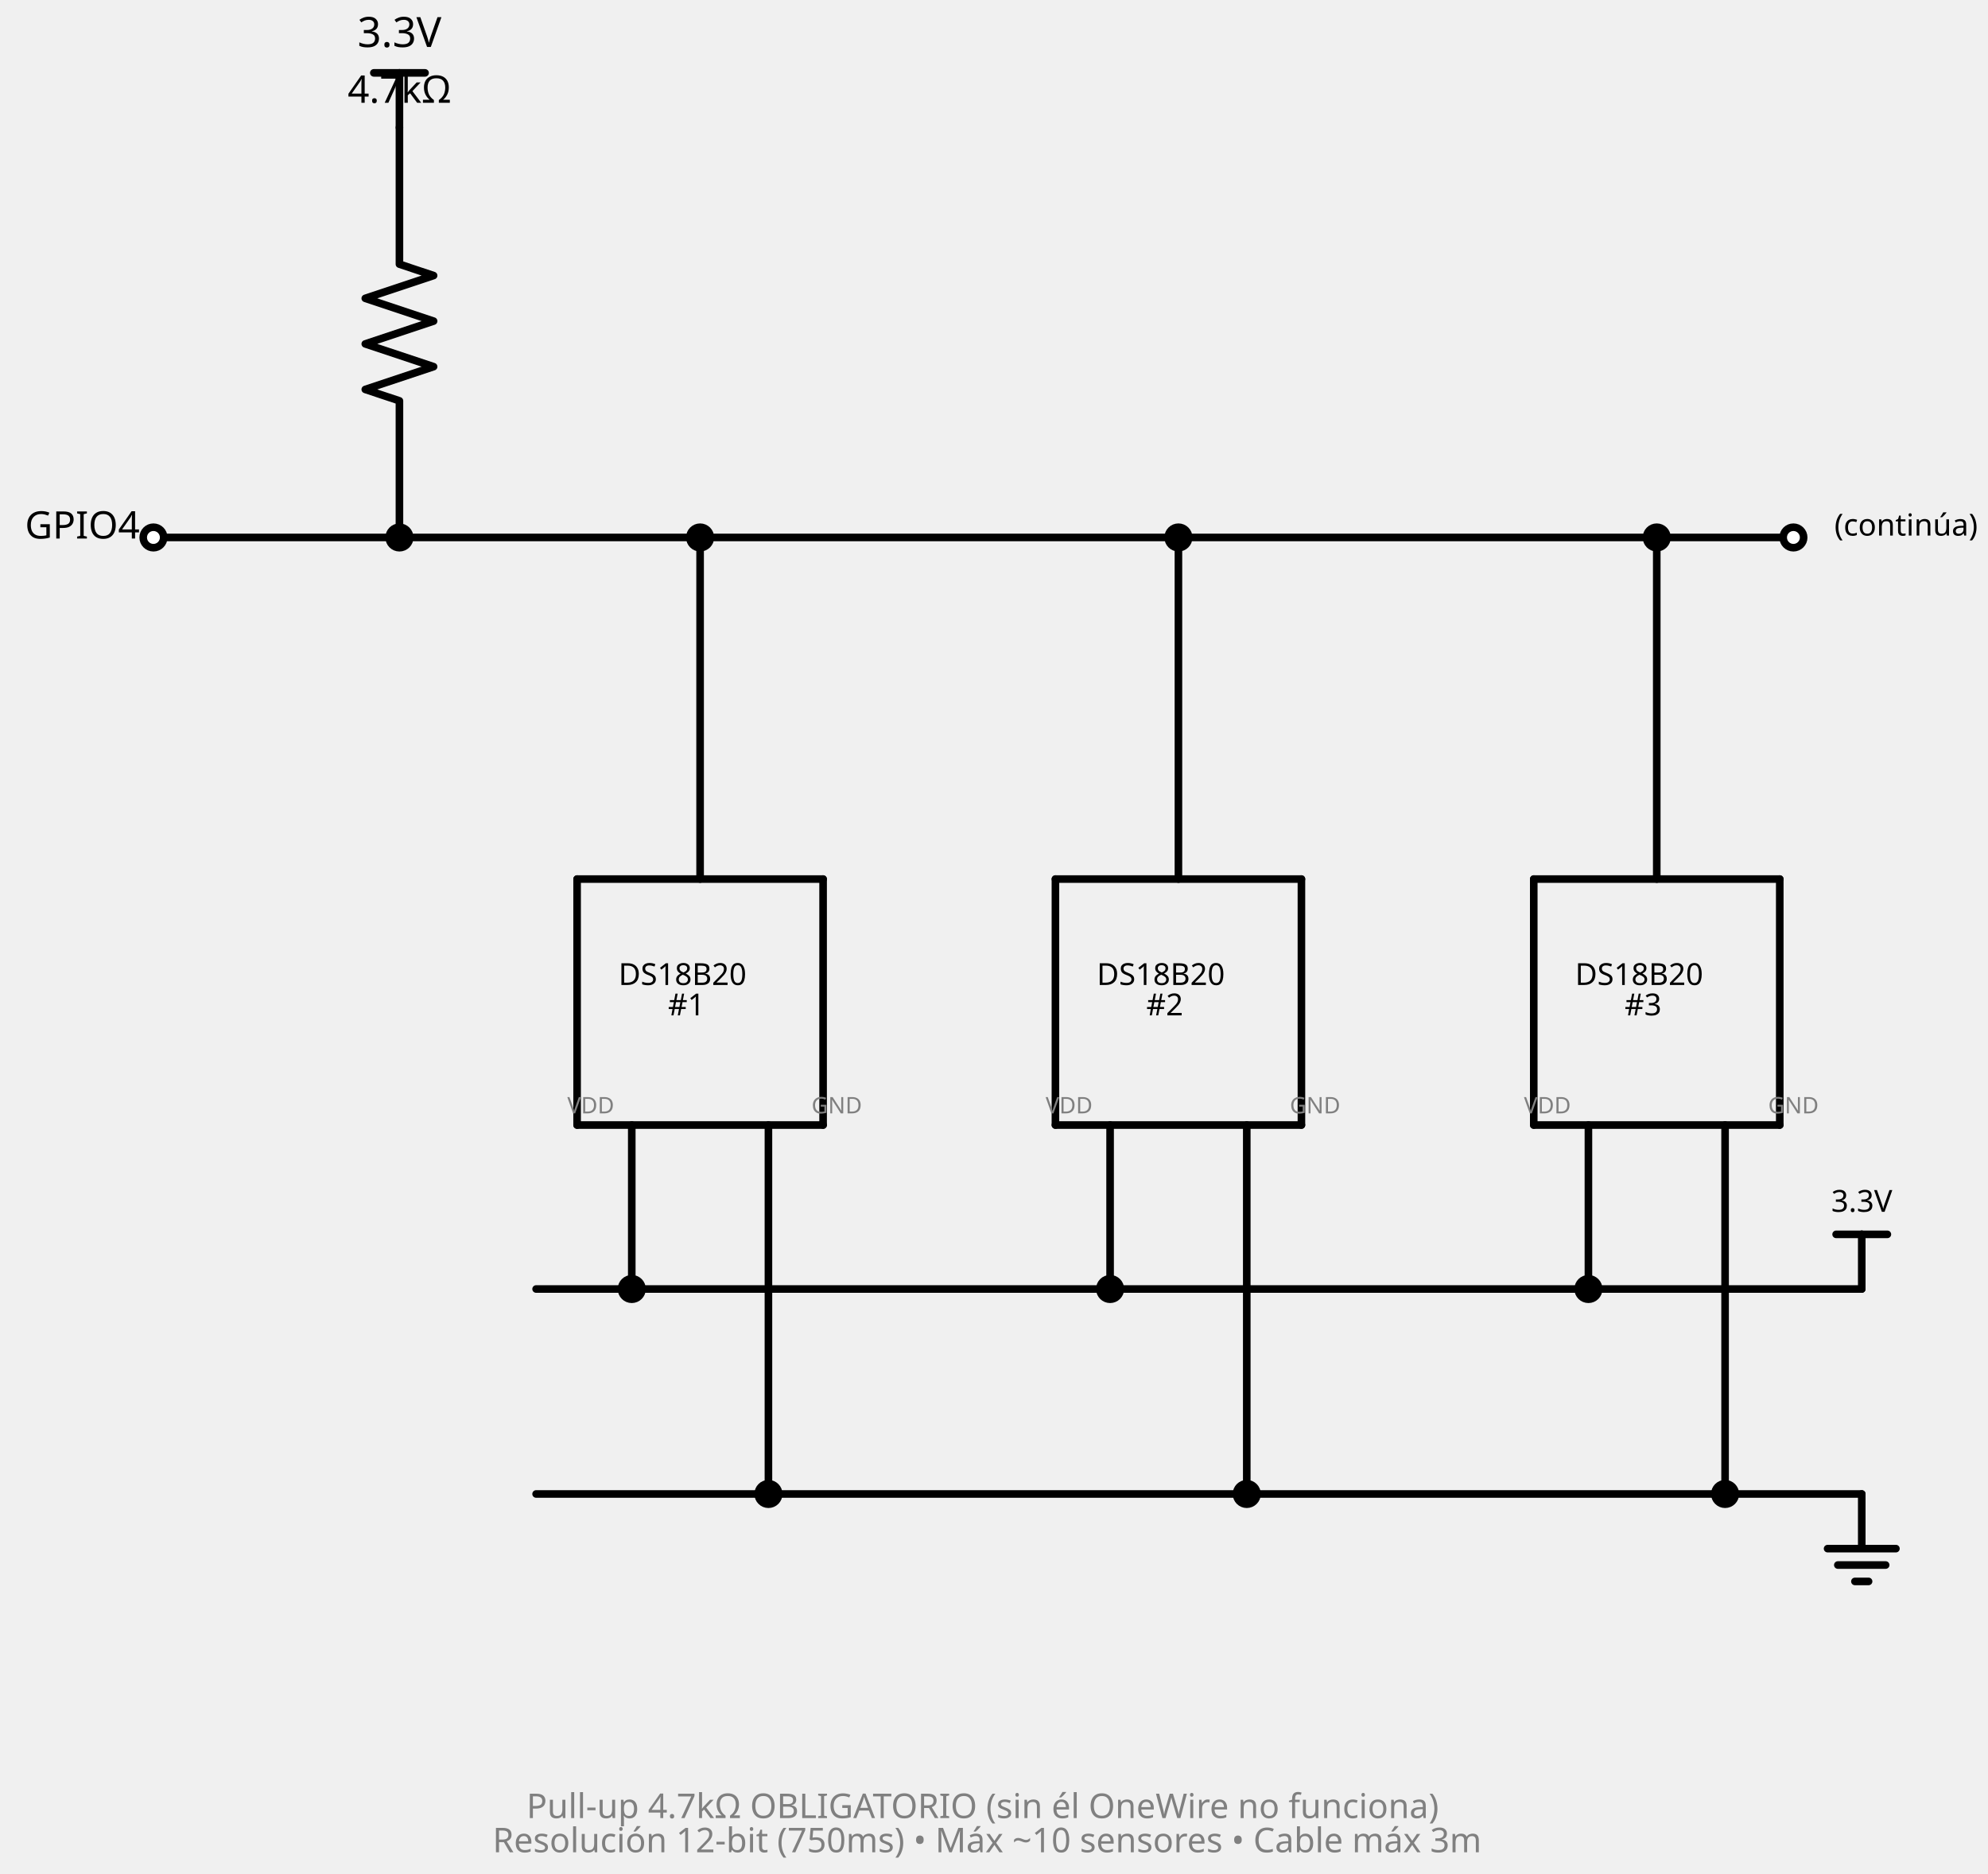
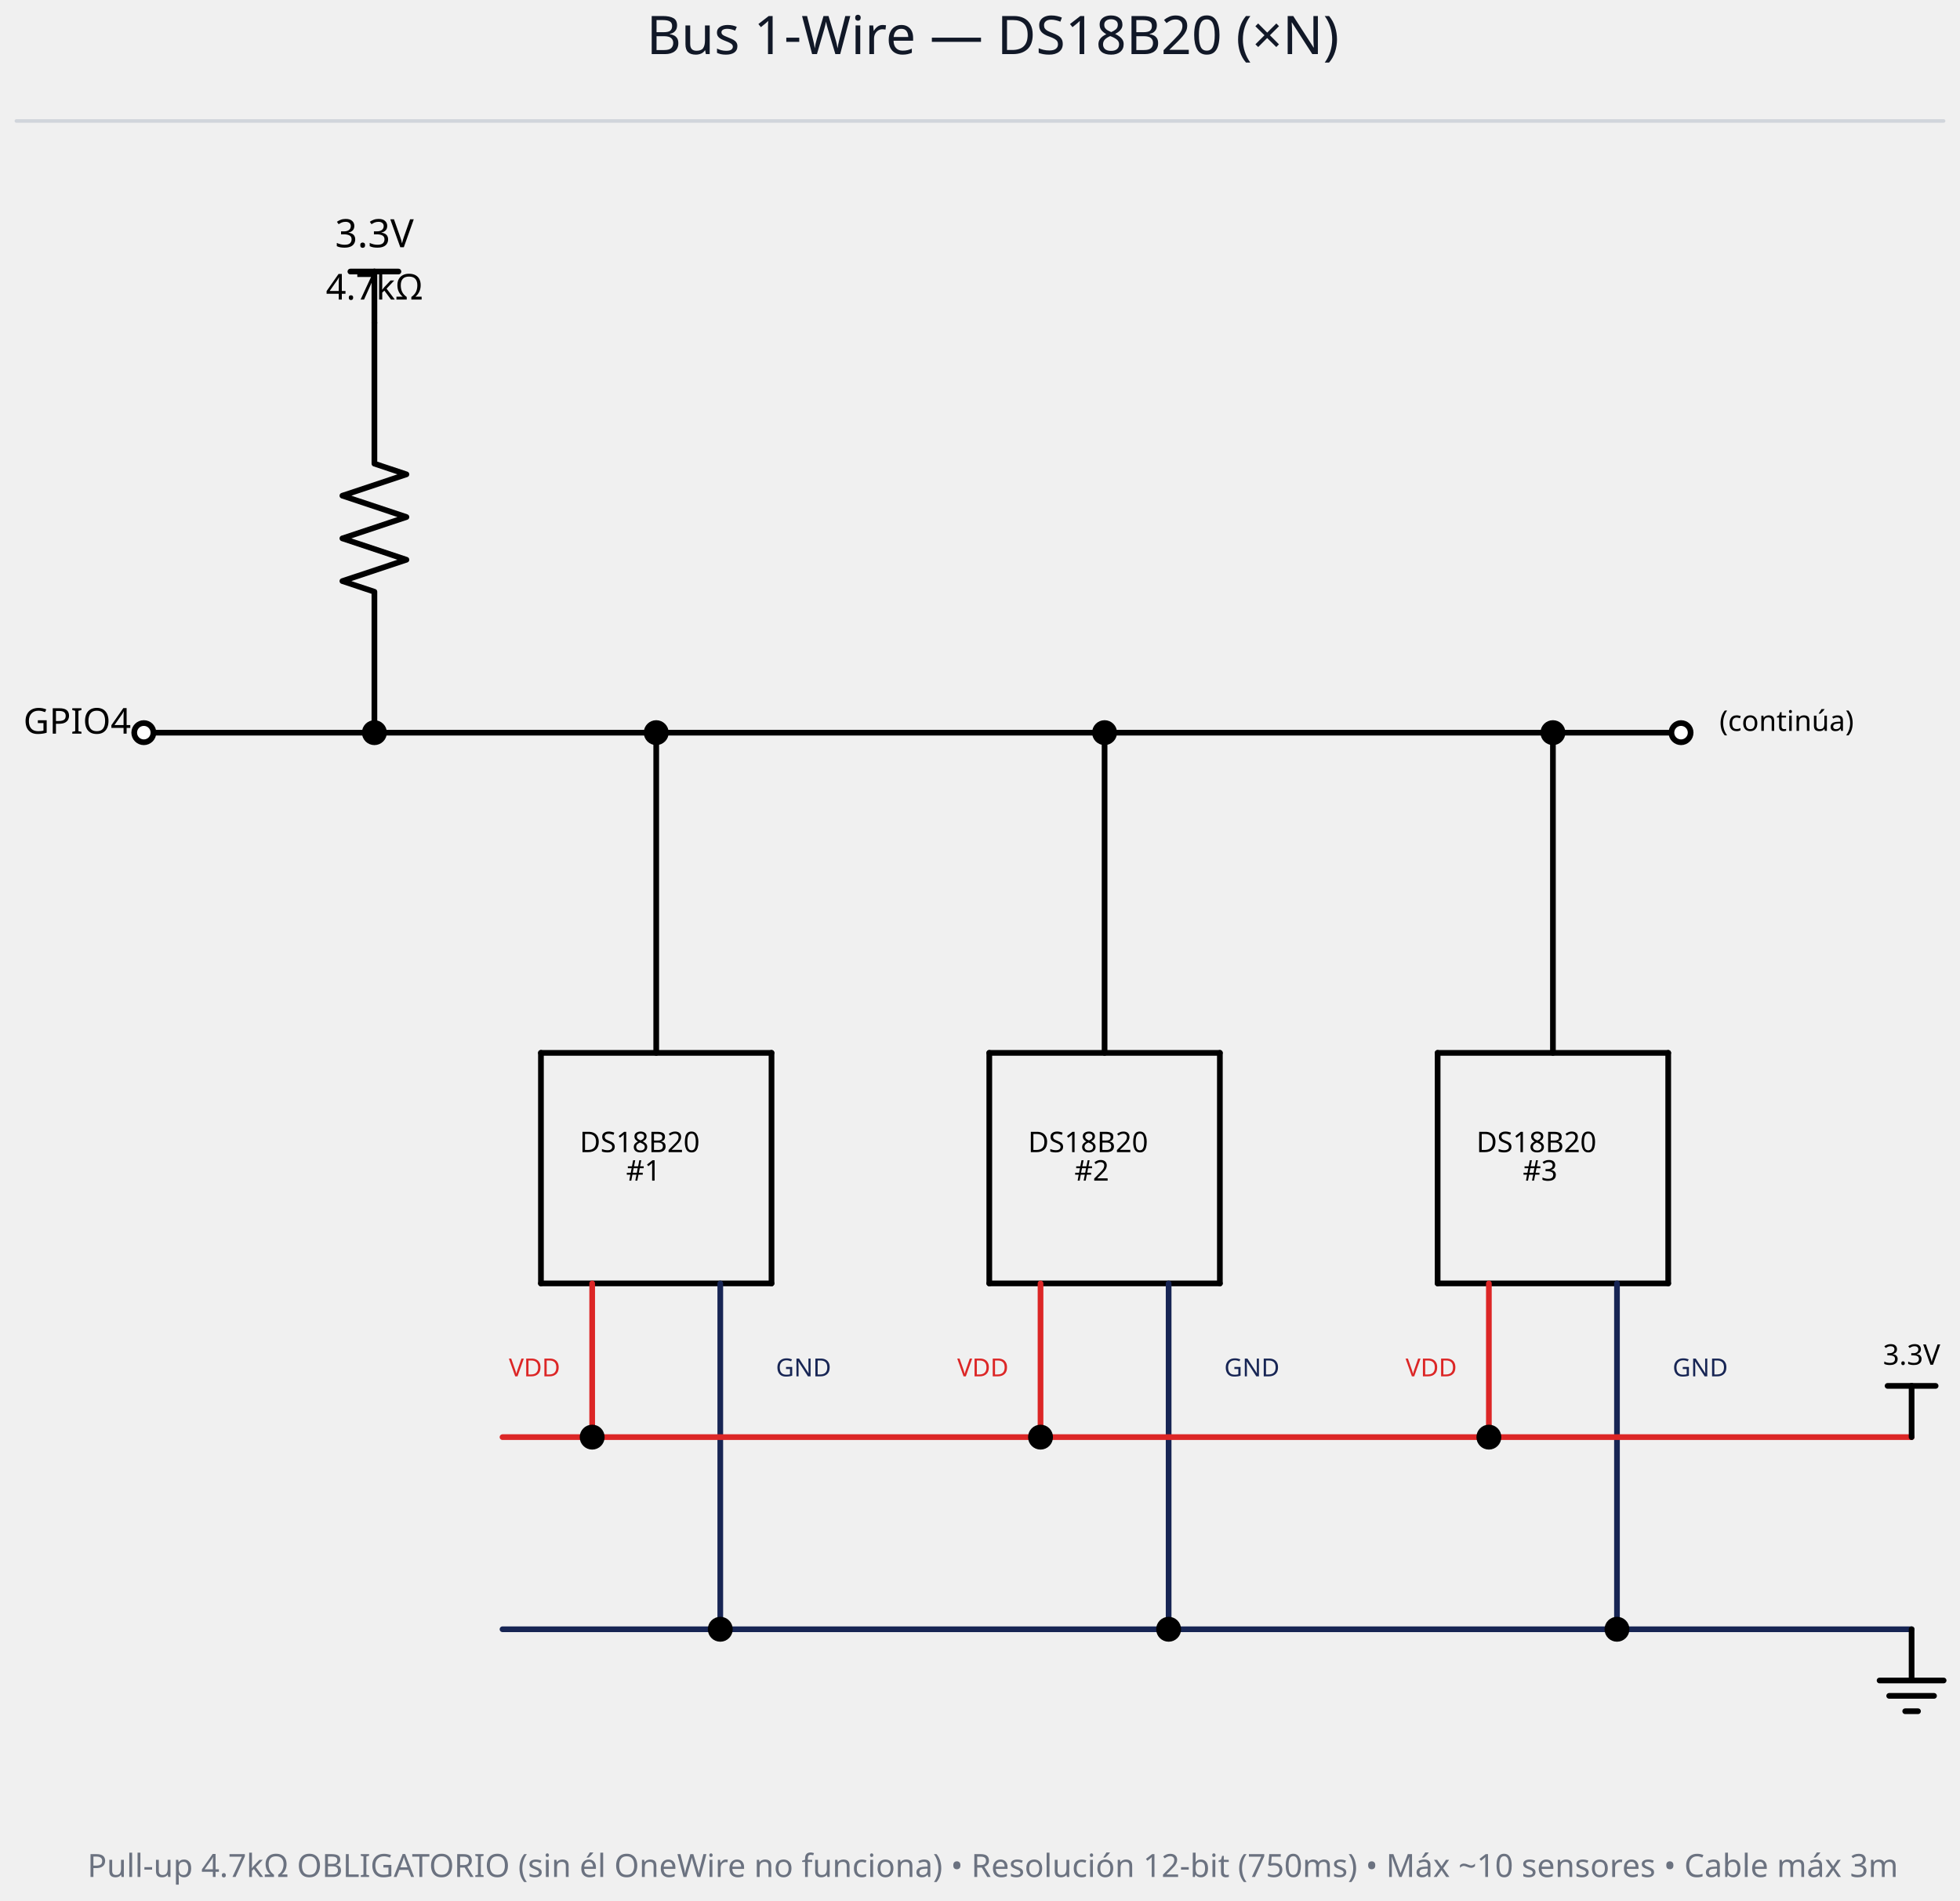
- <svg xmlns="http://www.w3.org/2000/svg" xml:lang="en" height="493.6pt" width="523.676pt" viewBox="-40.42 -141.6 523.676 493.6">
-   <path d="M 0.0,-0.0 L 216.0,-0.0 L 432.0,-0.0" style="stroke:black;fill:none;stroke-width:2.0;stroke-dasharray:-;stroke-linecap:round;stroke-linejoin:round;" />
-   <path d="M 64.8,-0.0 L 64.8,-36.0 L 55.8,-39.0 L 73.8,-45.0 L 55.8,-51 L 73.8,-57.0 L 55.8,-63.0 L 73.8,-69.0 L 64.8,-72.0 L 64.8,-108.0" style="stroke:black;fill:none;stroke-width:2.0;stroke-dasharray:-;stroke-linecap:round;stroke-linejoin:round;" />
-   <path d="M 64.8,-108.0 L 64.8,-122.4" style="stroke:black;fill:none;stroke-width:2.0;stroke-dasharray:-;stroke-linecap:round;stroke-linejoin:round;" />
-   <path d="M 64.8,-122.4 L 58.05,-122.4" style="stroke:black;fill:none;stroke-width:2.0;stroke-dasharray:-;stroke-linecap:round;stroke-linejoin:round;" />
-   <path d="M 64.8,-122.4 L 71.55,-122.4" style="stroke:black;fill:none;stroke-width:2.0;stroke-dasharray:-;stroke-linecap:round;stroke-linejoin:round;" />
-   <path d="M 144.0,-0.0 L 144,45.0 L 144,90.0" style="stroke:black;fill:none;stroke-width:2.0;stroke-dasharray:-;stroke-linecap:round;stroke-linejoin:round;" />
-   <path d="M 111.6,90.0 L 144.0,90.0 L 176.4,90.0" style="stroke:black;fill:none;stroke-width:2.0;stroke-dasharray:-;stroke-linecap:round;stroke-linejoin:round;" />
-   <path d="M 176.4,90.0 L 176.4,122.4 L 176.4,154.8" style="stroke:black;fill:none;stroke-width:2.0;stroke-dasharray:-;stroke-linecap:round;stroke-linejoin:round;" />
-   <path d="M 176.4,154.8 L 144.0,154.8 L 111.6,154.8" style="stroke:black;fill:none;stroke-width:2.0;stroke-dasharray:-;stroke-linecap:round;stroke-linejoin:round;" />
-   <path d="M 111.6,154.8 L 111.6,122.4 L 111.6,90.0" style="stroke:black;fill:none;stroke-width:2.0;stroke-dasharray:-;stroke-linecap:round;stroke-linejoin:round;" />
-   <path d="M 126.0,154.8 L 126.0,176.4 L 126.0,198.0" style="stroke:black;fill:none;stroke-width:2.0;stroke-dasharray:-;stroke-linecap:round;stroke-linejoin:round;" />
-   <path d="M 162.0,154.8 L 162.0,203.4 L 162,252.0" style="stroke:black;fill:none;stroke-width:2.0;stroke-dasharray:-;stroke-linecap:round;stroke-linejoin:round;" />
-   <path d="M 270.0,-0.0 L 270.0,45.0 L 270,90.0" style="stroke:black;fill:none;stroke-width:2.0;stroke-dasharray:-;stroke-linecap:round;stroke-linejoin:round;" />
-   <path d="M 237.6,90.0 L 270.0,90.0 L 302.4,90.0" style="stroke:black;fill:none;stroke-width:2.0;stroke-dasharray:-;stroke-linecap:round;stroke-linejoin:round;" />
-   <path d="M 302.4,90.0 L 302.4,122.4 L 302.4,154.8" style="stroke:black;fill:none;stroke-width:2.0;stroke-dasharray:-;stroke-linecap:round;stroke-linejoin:round;" />
-   <path d="M 302.4,154.8 L 270.0,154.8 L 237.6,154.8" style="stroke:black;fill:none;stroke-width:2.0;stroke-dasharray:-;stroke-linecap:round;stroke-linejoin:round;" />
-   <path d="M 237.6,154.8 L 237.6,122.4 L 237.6,90.0" style="stroke:black;fill:none;stroke-width:2.0;stroke-dasharray:-;stroke-linecap:round;stroke-linejoin:round;" />
-   <path d="M 252.0,154.8 L 252.0,176.4 L 252.0,198.0" style="stroke:black;fill:none;stroke-width:2.0;stroke-dasharray:-;stroke-linecap:round;stroke-linejoin:round;" />
-   <path d="M 288.0,154.8 L 288.0,203.4 L 288,252.0" style="stroke:black;fill:none;stroke-width:2.0;stroke-dasharray:-;stroke-linecap:round;stroke-linejoin:round;" />
-   <path d="M 396.0,-0.0 L 396.0,45.0 L 396.0,90.0" style="stroke:black;fill:none;stroke-width:2.0;stroke-dasharray:-;stroke-linecap:round;stroke-linejoin:round;" />
-   <path d="M 363.6,90.0 L 396.0,90.0 L 428.4,90.0" style="stroke:black;fill:none;stroke-width:2.0;stroke-dasharray:-;stroke-linecap:round;stroke-linejoin:round;" />
-   <path d="M 428.4,90.0 L 428.4,122.4 L 428.4,154.8" style="stroke:black;fill:none;stroke-width:2.0;stroke-dasharray:-;stroke-linecap:round;stroke-linejoin:round;" />
-   <path d="M 428.4,154.8 L 396.0,154.8 L 363.6,154.8" style="stroke:black;fill:none;stroke-width:2.0;stroke-dasharray:-;stroke-linecap:round;stroke-linejoin:round;" />
-   <path d="M 363.6,154.8 L 363.6,122.4 L 363.6,90.0" style="stroke:black;fill:none;stroke-width:2.0;stroke-dasharray:-;stroke-linecap:round;stroke-linejoin:round;" />
-   <path d="M 378.0,154.8 L 378.0,176.4 L 378.0,198.0" style="stroke:black;fill:none;stroke-width:2.0;stroke-dasharray:-;stroke-linecap:round;stroke-linejoin:round;" />
-   <path d="M 414.0,154.8 L 414.0,203.4 L 414.0,252.0" style="stroke:black;fill:none;stroke-width:2.0;stroke-dasharray:-;stroke-linecap:round;stroke-linejoin:round;" />
-   <path d="M 100.8,198.0 L 275.4,198.0 L 450.0,198.0" style="stroke:black;fill:none;stroke-width:2.0;stroke-dasharray:-;stroke-linecap:round;stroke-linejoin:round;" />
-   <path d="M 100.8,252.0 L 275.4,252.0 L 450.0,252.0" style="stroke:black;fill:none;stroke-width:2.0;stroke-dasharray:-;stroke-linecap:round;stroke-linejoin:round;" />
-   <path d="M 450.0,198.0 L 450.0,183.6" style="stroke:black;fill:none;stroke-width:2.0;stroke-dasharray:-;stroke-linecap:round;stroke-linejoin:round;" />
-   <path d="M 450.0,183.6 L 443.25,183.6" style="stroke:black;fill:none;stroke-width:2.0;stroke-dasharray:-;stroke-linecap:round;stroke-linejoin:round;" />
-   <path d="M 450.0,183.6 L 456.75,183.6" style="stroke:black;fill:none;stroke-width:2.0;stroke-dasharray:-;stroke-linecap:round;stroke-linejoin:round;" />
-   <path d="M 450.0,252.0 L 450.0,266.4 L 441.0,266.4 L 459.0,266.4 M 443.7,270.72 L 456.3,270.72 M 448.2,275.04 L 451.8,275.04" style="stroke:black;fill:none;stroke-width:2.0;stroke-dasharray:-;stroke-linecap:round;stroke-linejoin:round;" />
+ <svg xmlns="http://www.w3.org/2000/svg" xml:lang="en" height="534.16pt" width="550.82pt" viewBox="-40.42 -205.92 550.82 534.16" style="background-color:white;">
+   <path d="M 0.0,-0.0 L 216.0,-0.0 L 432.0,-0.0" style="stroke:black;fill:none;stroke-width:1.6;stroke-dasharray:-;stroke-linecap:round;stroke-linejoin:round;" />
+   <path d="M 64.8,-0.0 L 64.8,-39.6 L 55.8,-42.6 L 73.8,-48.6 L 55.8,-54.6 L 73.8,-60.6 L 55.8,-66.6 L 73.8,-72.6 L 64.8,-75.6 L 64.8,-115.2" style="stroke:black;fill:none;stroke-width:1.6;stroke-dasharray:-;stroke-linecap:round;stroke-linejoin:round;" />
+   <path d="M 64.8,-115.2 L 64.8,-129.6" style="stroke:black;fill:none;stroke-width:1.6;stroke-dasharray:-;stroke-linecap:round;stroke-linejoin:round;" />
+   <path d="M 64.8,-129.6 L 58.05,-129.6" style="stroke:black;fill:none;stroke-width:1.6;stroke-dasharray:-;stroke-linecap:round;stroke-linejoin:round;" />
+   <path d="M 64.8,-129.6 L 71.55,-129.6" style="stroke:black;fill:none;stroke-width:1.6;stroke-dasharray:-;stroke-linecap:round;stroke-linejoin:round;" />
+   <path d="M 144.0,-0.0 L 144,45.0 L 144,90.0" style="stroke:black;fill:none;stroke-width:1.6;stroke-dasharray:-;stroke-linecap:round;stroke-linejoin:round;" />
+   <path d="M 111.6,90.0 L 144.0,90.0 L 176.4,90.0" style="stroke:black;fill:none;stroke-width:1.6;stroke-dasharray:-;stroke-linecap:round;stroke-linejoin:round;" />
+   <path d="M 176.4,90.0 L 176.4,122.4 L 176.4,154.8" style="stroke:black;fill:none;stroke-width:1.6;stroke-dasharray:-;stroke-linecap:round;stroke-linejoin:round;" />
+   <path d="M 176.4,154.8 L 144.0,154.8 L 111.6,154.8" style="stroke:black;fill:none;stroke-width:1.6;stroke-dasharray:-;stroke-linecap:round;stroke-linejoin:round;" />
+   <path d="M 111.6,154.8 L 111.6,122.4 L 111.6,90.0" style="stroke:black;fill:none;stroke-width:1.6;stroke-dasharray:-;stroke-linecap:round;stroke-linejoin:round;" />
+   <path d="M 126.0,154.8 L 126.0,176.4 L 126.0,198.0" style="stroke:#dc2626;fill:none;stroke-width:1.6;stroke-dasharray:-;stroke-linecap:round;stroke-linejoin:round;" />
+   <path d="M 162.0,154.8 L 162.0,203.4 L 162,252.0" style="stroke:#172554;fill:none;stroke-width:1.6;stroke-dasharray:-;stroke-linecap:round;stroke-linejoin:round;" />
+   <path d="M 270.0,-0.0 L 270.0,45.0 L 270,90.0" style="stroke:black;fill:none;stroke-width:1.6;stroke-dasharray:-;stroke-linecap:round;stroke-linejoin:round;" />
+   <path d="M 237.6,90.0 L 270.0,90.0 L 302.4,90.0" style="stroke:black;fill:none;stroke-width:1.6;stroke-dasharray:-;stroke-linecap:round;stroke-linejoin:round;" />
+   <path d="M 302.4,90.0 L 302.4,122.4 L 302.4,154.8" style="stroke:black;fill:none;stroke-width:1.6;stroke-dasharray:-;stroke-linecap:round;stroke-linejoin:round;" />
+   <path d="M 302.4,154.8 L 270.0,154.8 L 237.6,154.8" style="stroke:black;fill:none;stroke-width:1.6;stroke-dasharray:-;stroke-linecap:round;stroke-linejoin:round;" />
+   <path d="M 237.6,154.8 L 237.6,122.4 L 237.6,90.0" style="stroke:black;fill:none;stroke-width:1.6;stroke-dasharray:-;stroke-linecap:round;stroke-linejoin:round;" />
+   <path d="M 252.0,154.8 L 252.0,176.4 L 252.0,198.0" style="stroke:#dc2626;fill:none;stroke-width:1.6;stroke-dasharray:-;stroke-linecap:round;stroke-linejoin:round;" />
+   <path d="M 288.0,154.8 L 288.0,203.4 L 288,252.0" style="stroke:#172554;fill:none;stroke-width:1.6;stroke-dasharray:-;stroke-linecap:round;stroke-linejoin:round;" />
+   <path d="M 396.0,-0.0 L 396.0,45.0 L 396.0,90.0" style="stroke:black;fill:none;stroke-width:1.6;stroke-dasharray:-;stroke-linecap:round;stroke-linejoin:round;" />
+   <path d="M 363.6,90.0 L 396.0,90.0 L 428.4,90.0" style="stroke:black;fill:none;stroke-width:1.6;stroke-dasharray:-;stroke-linecap:round;stroke-linejoin:round;" />
+   <path d="M 428.4,90.0 L 428.4,122.4 L 428.4,154.8" style="stroke:black;fill:none;stroke-width:1.6;stroke-dasharray:-;stroke-linecap:round;stroke-linejoin:round;" />
+   <path d="M 428.4,154.8 L 396.0,154.8 L 363.6,154.8" style="stroke:black;fill:none;stroke-width:1.6;stroke-dasharray:-;stroke-linecap:round;stroke-linejoin:round;" />
+   <path d="M 363.6,154.8 L 363.6,122.4 L 363.6,90.0" style="stroke:black;fill:none;stroke-width:1.6;stroke-dasharray:-;stroke-linecap:round;stroke-linejoin:round;" />
+   <path d="M 378.0,154.8 L 378.0,176.4 L 378.0,198.0" style="stroke:#dc2626;fill:none;stroke-width:1.6;stroke-dasharray:-;stroke-linecap:round;stroke-linejoin:round;" />
+   <path d="M 414.0,154.8 L 414.0,203.4 L 414.0,252.0" style="stroke:#172554;fill:none;stroke-width:1.6;stroke-dasharray:-;stroke-linecap:round;stroke-linejoin:round;" />
+   <path d="M 100.8,198.0 L 298.8,198.0 L 496.8,198.0" style="stroke:#dc2626;fill:none;stroke-width:1.6;stroke-dasharray:-;stroke-linecap:round;stroke-linejoin:round;" />
+   <path d="M 100.8,252.0 L 298.8,252.0 L 496.8,252.0" style="stroke:#172554;fill:none;stroke-width:1.6;stroke-dasharray:-;stroke-linecap:round;stroke-linejoin:round;" />
+   <path d="M 496.8,198.0 L 496.8,183.6" style="stroke:black;fill:none;stroke-width:1.6;stroke-dasharray:-;stroke-linecap:round;stroke-linejoin:round;" />
+   <path d="M 496.8,183.6 L 490.05,183.6" style="stroke:black;fill:none;stroke-width:1.6;stroke-dasharray:-;stroke-linecap:round;stroke-linejoin:round;" />
+   <path d="M 496.8,183.6 L 503.55,183.6" style="stroke:black;fill:none;stroke-width:1.6;stroke-dasharray:-;stroke-linecap:round;stroke-linejoin:round;" />
+   <path d="M 496.8,252.0 L 496.8,266.4 L 487.8,266.4 L 505.8,266.4 M 490.5,270.72 L 503.1,270.72 M 495.0,275.04 L 498.6,275.04" style="stroke:black;fill:none;stroke-width:1.6;stroke-dasharray:-;stroke-linecap:round;stroke-linejoin:round;" />
+   <path d="M -35.82,-171.92 L 234.99,-171.92 L 505.8,-171.92" style="stroke:#d1d5db;fill:none;stroke-width:1.0;stroke-dasharray:-;stroke-linecap:round;stroke-linejoin:round;" />
  <text x="-3.6" y="-13.6" dominant-baseline="central" fill="black" font-size="10" font-family="sans" text-anchor="end">
    <tspan x="-3.6" dy="10">GPIO4</tspan>
  </text>
  <text x="442.8" y="-11.6" dominant-baseline="central" fill="black" font-size="8" font-family="sans" text-anchor="start">
    <tspan x="442.8" dy="8">(continúa)</tspan>
  </text>
-   <text x="64.8" y="-121.6" dominant-baseline="ideographic" fill="black" font-size="10" font-family="sans" text-anchor="middle">
+   <text x="64.8" y="-128.8" dominant-baseline="ideographic" fill="black" font-size="10" font-family="sans" text-anchor="middle">
    <tspan x="64.8" dy="10">4.7kΩ</tspan>
  </text>
-   <text x="64.8" y="-137.0" dominant-baseline="ideographic" fill="black" font-size="11" font-family="sans" text-anchor="middle">
+   <text x="64.8" y="-144.2" dominant-baseline="ideographic" fill="black" font-size="11" font-family="sans" text-anchor="middle">
    <tspan x="64.8" dy="11">3.3V</tspan>
  </text>
  <text x="140.4" y="106.8" dominant-baseline="central" fill="black" font-size="8" font-family="sans" text-anchor="middle">
    <tspan x="140.4" dy="8">DS18B20</tspan>
    <tspan x="140.4" dy="8">#1</tspan>
  </text>
-   <text x="115.2" y="143.4" dominant-baseline="central" fill="gray" font-size="6" font-family="sans" text-anchor="middle">
-     <tspan x="115.2" dy="6">VDD</tspan>
+   <text x="109.8" y="171.2" dominant-baseline="central" fill="#dc2626" font-size="7" font-family="sans" text-anchor="middle">
+     <tspan x="109.8" dy="7">VDD</tspan>
  </text>
-   <text x="180.0" y="143.4" dominant-baseline="central" fill="gray" font-size="6" font-family="sans" text-anchor="middle">
-     <tspan x="180.0" dy="6">GND</tspan>
+   <text x="185.4" y="171.2" dominant-baseline="central" fill="#172554" font-size="7" font-family="sans" text-anchor="middle">
+     <tspan x="185.4" dy="7">GND</tspan>
  </text>
  <text x="266.4" y="106.8" dominant-baseline="central" fill="black" font-size="8" font-family="sans" text-anchor="middle">
    <tspan x="266.4" dy="8">DS18B20</tspan>
    <tspan x="266.4" dy="8">#2</tspan>
  </text>
-   <text x="241.2" y="143.4" dominant-baseline="central" fill="gray" font-size="6" font-family="sans" text-anchor="middle">
-     <tspan x="241.2" dy="6">VDD</tspan>
+   <text x="235.8" y="171.2" dominant-baseline="central" fill="#dc2626" font-size="7" font-family="sans" text-anchor="middle">
+     <tspan x="235.8" dy="7">VDD</tspan>
  </text>
-   <text x="306.0" y="143.4" dominant-baseline="central" fill="gray" font-size="6" font-family="sans" text-anchor="middle">
-     <tspan x="306.0" dy="6">GND</tspan>
+   <text x="311.4" y="171.2" dominant-baseline="central" fill="#172554" font-size="7" font-family="sans" text-anchor="middle">
+     <tspan x="311.4" dy="7">GND</tspan>
  </text>
  <text x="392.4" y="106.8" dominant-baseline="central" fill="black" font-size="8" font-family="sans" text-anchor="middle">
    <tspan x="392.4" dy="8">DS18B20</tspan>
    <tspan x="392.4" dy="8">#3</tspan>
  </text>
-   <text x="367.2" y="143.4" dominant-baseline="central" fill="gray" font-size="6" font-family="sans" text-anchor="middle">
-     <tspan x="367.2" dy="6">VDD</tspan>
+   <text x="361.8" y="171.2" dominant-baseline="central" fill="#dc2626" font-size="7" font-family="sans" text-anchor="middle">
+     <tspan x="361.8" dy="7">VDD</tspan>
  </text>
-   <text x="432.0" y="143.4" dominant-baseline="central" fill="gray" font-size="6" font-family="sans" text-anchor="middle">
-     <tspan x="432.0" dy="6">GND</tspan>
+   <text x="437.4" y="171.2" dominant-baseline="central" fill="#172554" font-size="7" font-family="sans" text-anchor="middle">
+     <tspan x="437.4" dy="7">GND</tspan>
  </text>
-   <text x="450.0" y="172.0" dominant-baseline="ideographic" fill="black" font-size="8" font-family="sans" text-anchor="middle">
-     <tspan x="450.0" dy="8">3.3V</tspan>
+   <text x="496.8" y="172.0" dominant-baseline="ideographic" fill="black" font-size="8" font-family="sans" text-anchor="middle">
+     <tspan x="496.8" dy="8">3.3V</tspan>
  </text>
-   <text x="219.6" y="324.9" dominant-baseline="central" fill="gray" font-size="9" font-family="sans" text-anchor="middle">
-     <tspan x="219.6" dy="9">Pull-up 4.7kΩ OBLIGATORIO (sin él OneWire no funciona)</tspan>
-     <tspan x="219.6" dy="9">Resolución 12-bit (750ms) • Máx ~10 sensores • Cable máx 3m</tspan>
+   <text x="238.59" y="305.64" dominant-baseline="hanging" fill="#6b7280" font-size="9" font-family="sans" text-anchor="middle">
+     <tspan x="238.59" dy="9">Pull-up 4.7kΩ OBLIGATORIO (sin él OneWire no funciona)  •  Resolución 12-bit (750ms)  •  Máx ~10 sensores  •  Cable máx 3m</tspan>
  </text>
-   <circle cx="0.0" cy="-0.0" r="2.7" style="stroke:black;fill:white;stroke-width:2.0;stroke-dasharray:-;" />
-   <circle cx="432.0" cy="-0.0" r="2.7" style="stroke:black;fill:white;stroke-width:2.0;stroke-dasharray:-;" />
-   <circle cx="64.8" cy="-0.0" r="2.7" style="stroke:black;fill:black;stroke-width:2.0;stroke-dasharray:-;" />
-   <circle cx="144.0" cy="-0.0" r="2.7" style="stroke:black;fill:black;stroke-width:2.0;stroke-dasharray:-;" />
-   <circle cx="126.0" cy="198.0" r="2.7" style="stroke:black;fill:black;stroke-width:2.0;stroke-dasharray:-;" />
-   <circle cx="162.0" cy="252.0" r="2.7" style="stroke:black;fill:black;stroke-width:2.0;stroke-dasharray:-;" />
-   <circle cx="270.0" cy="-0.0" r="2.7" style="stroke:black;fill:black;stroke-width:2.0;stroke-dasharray:-;" />
-   <circle cx="252.0" cy="198.0" r="2.7" style="stroke:black;fill:black;stroke-width:2.0;stroke-dasharray:-;" />
-   <circle cx="288.0" cy="252.0" r="2.7" style="stroke:black;fill:black;stroke-width:2.0;stroke-dasharray:-;" />
-   <circle cx="396.0" cy="-0.0" r="2.7" style="stroke:black;fill:black;stroke-width:2.0;stroke-dasharray:-;" />
-   <circle cx="378.0" cy="198.0" r="2.7" style="stroke:black;fill:black;stroke-width:2.0;stroke-dasharray:-;" />
-   <circle cx="414.0" cy="252.0" r="2.7" style="stroke:black;fill:black;stroke-width:2.0;stroke-dasharray:-;" />
+   <text x="238.59" y="-201.32" dominant-baseline="ideographic" fill="#111827" font-size="15" font-family="sans" text-anchor="middle">
+     <tspan x="238.59" dy="15">Bus 1-Wire — DS18B20 (×N)</tspan>
+   </text>
+   <circle cx="0.0" cy="-0.0" r="2.7" style="stroke:black;fill:white;stroke-width:1.6;stroke-dasharray:-;" />
+   <circle cx="432.0" cy="-0.0" r="2.7" style="stroke:black;fill:white;stroke-width:1.6;stroke-dasharray:-;" />
+   <circle cx="64.8" cy="-0.0" r="2.7" style="stroke:black;fill:black;stroke-width:1.6;stroke-dasharray:-;" />
+   <circle cx="144.0" cy="-0.0" r="2.7" style="stroke:black;fill:black;stroke-width:1.6;stroke-dasharray:-;" />
+   <circle cx="126.0" cy="198.0" r="2.7" style="stroke:black;fill:black;stroke-width:1.6;stroke-dasharray:-;" />
+   <circle cx="162.0" cy="252.0" r="2.7" style="stroke:black;fill:black;stroke-width:1.6;stroke-dasharray:-;" />
+   <circle cx="270.0" cy="-0.0" r="2.7" style="stroke:black;fill:black;stroke-width:1.6;stroke-dasharray:-;" />
+   <circle cx="252.0" cy="198.0" r="2.7" style="stroke:black;fill:black;stroke-width:1.6;stroke-dasharray:-;" />
+   <circle cx="288.0" cy="252.0" r="2.7" style="stroke:black;fill:black;stroke-width:1.6;stroke-dasharray:-;" />
+   <circle cx="396.0" cy="-0.0" r="2.7" style="stroke:black;fill:black;stroke-width:1.6;stroke-dasharray:-;" />
+   <circle cx="378.0" cy="198.0" r="2.7" style="stroke:black;fill:black;stroke-width:1.6;stroke-dasharray:-;" />
+   <circle cx="414.0" cy="252.0" r="2.7" style="stroke:black;fill:black;stroke-width:1.6;stroke-dasharray:-;" />
</svg>
